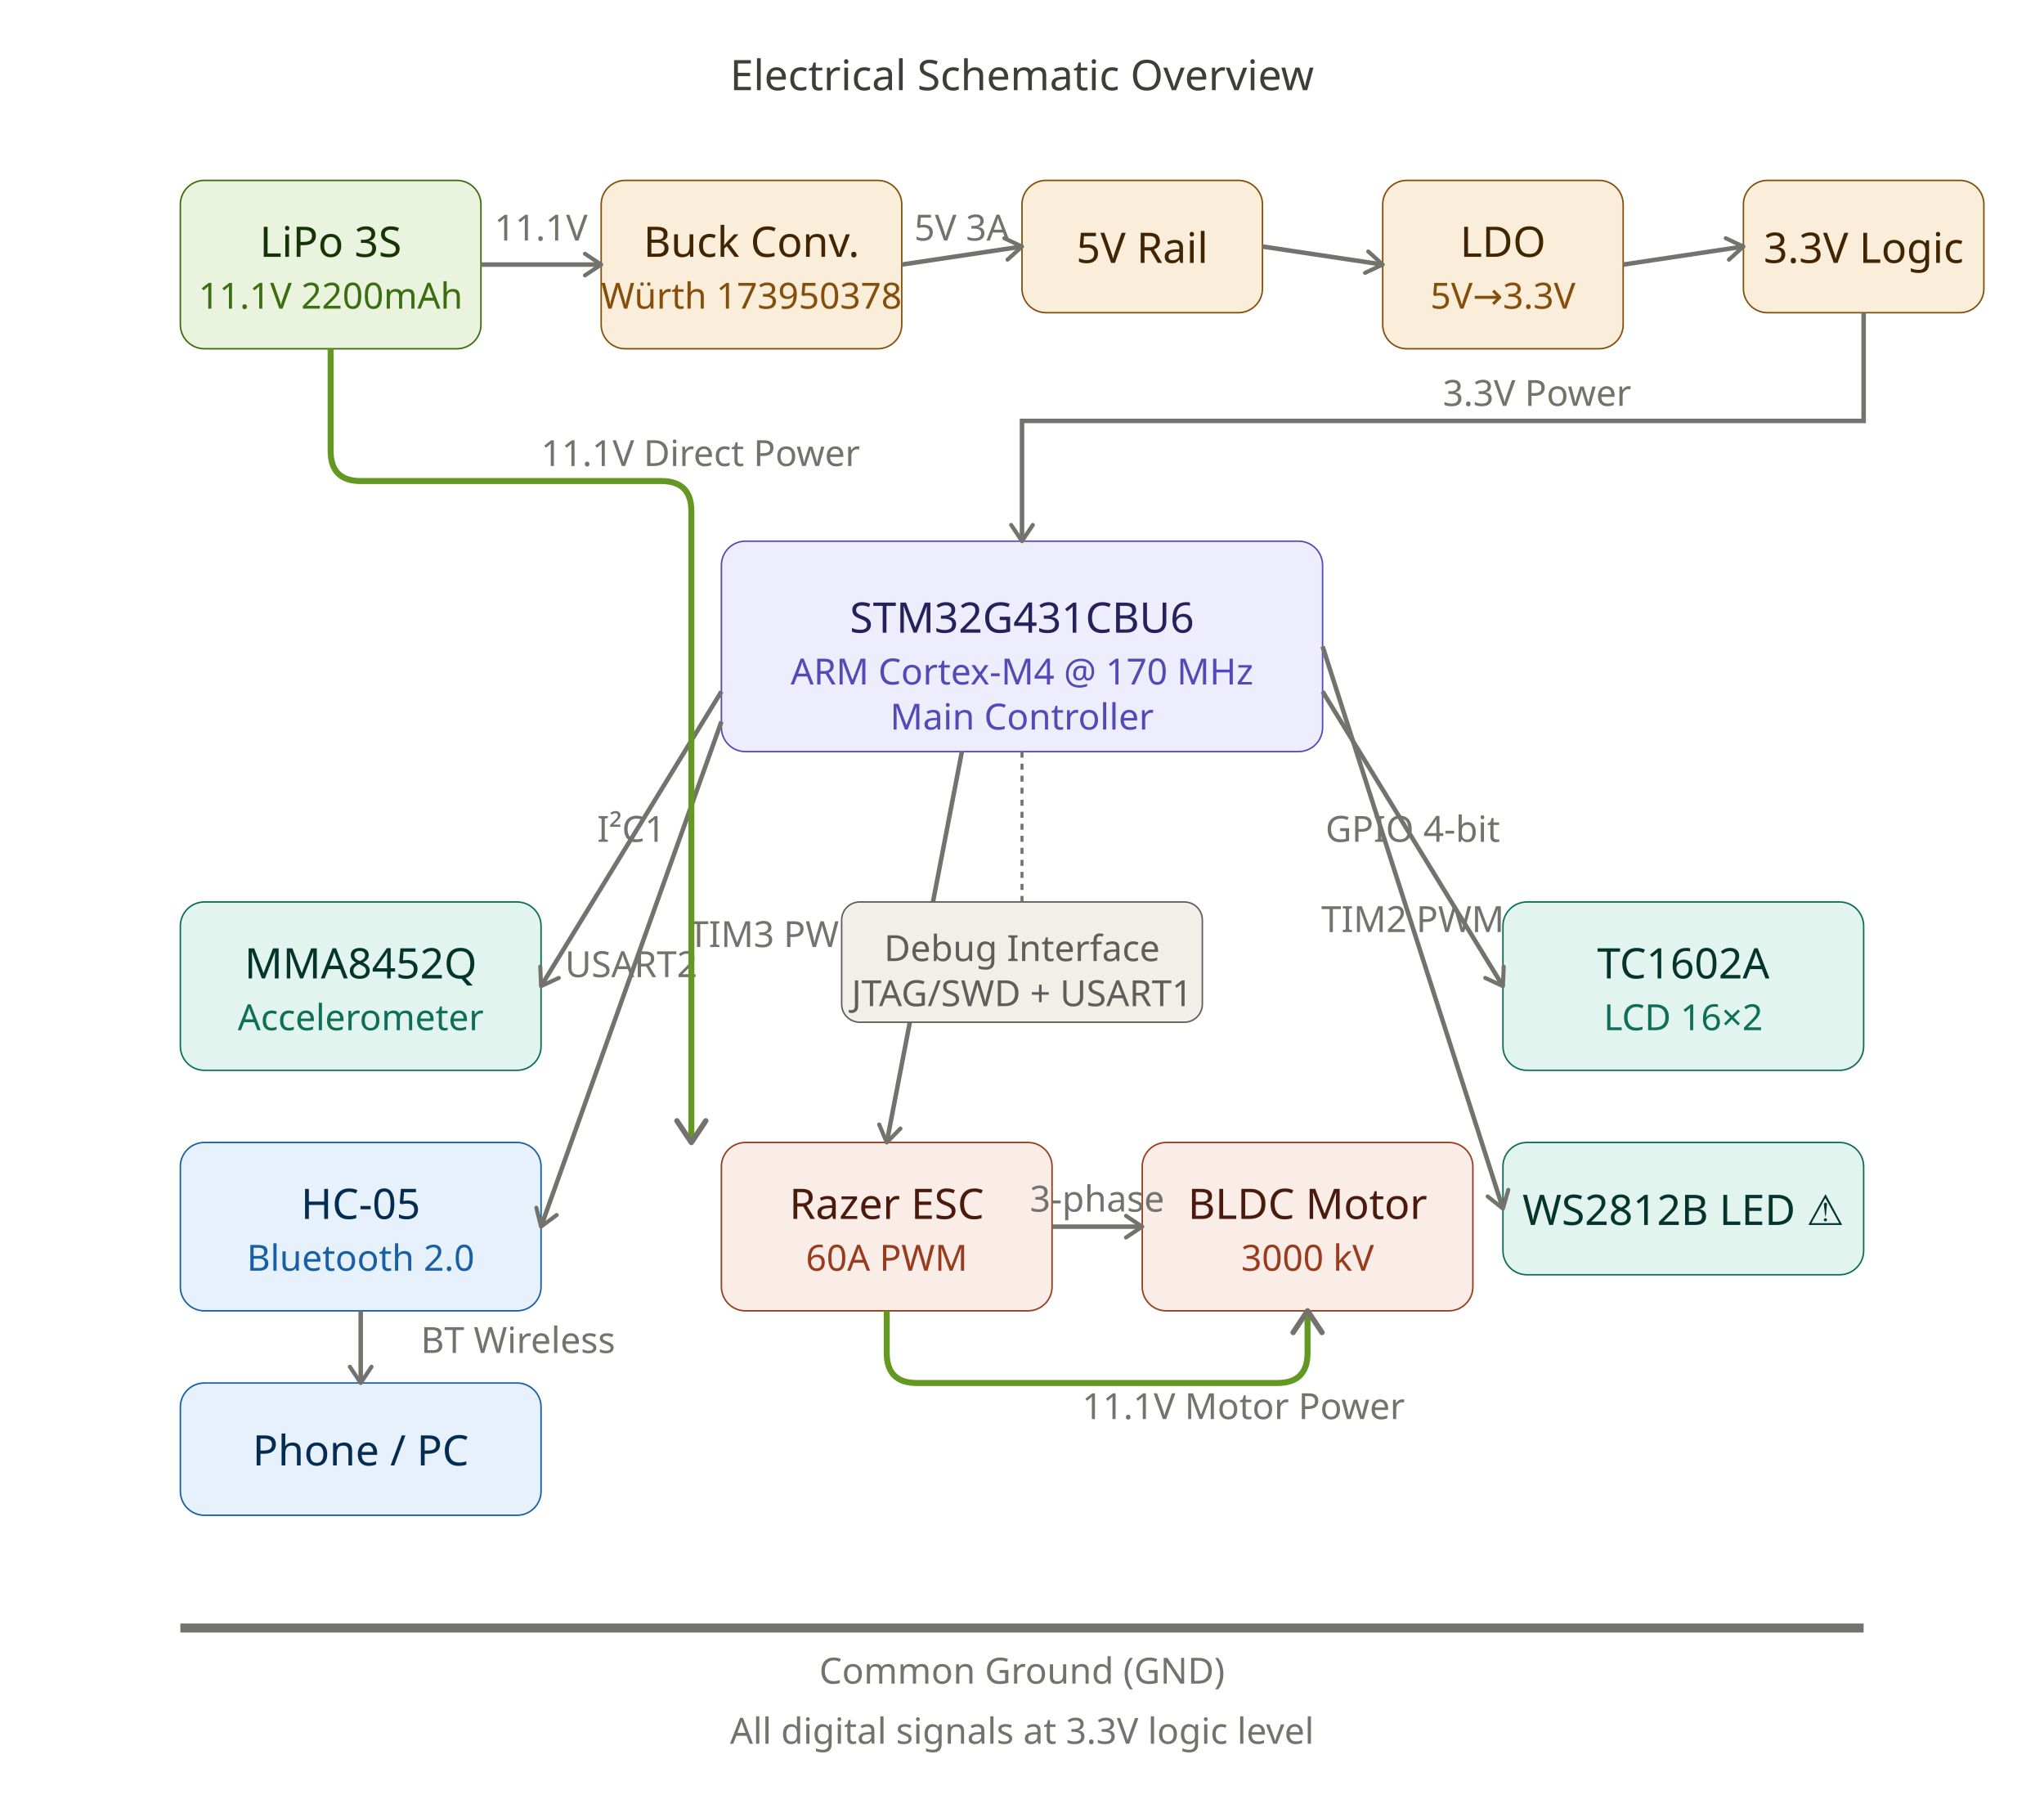
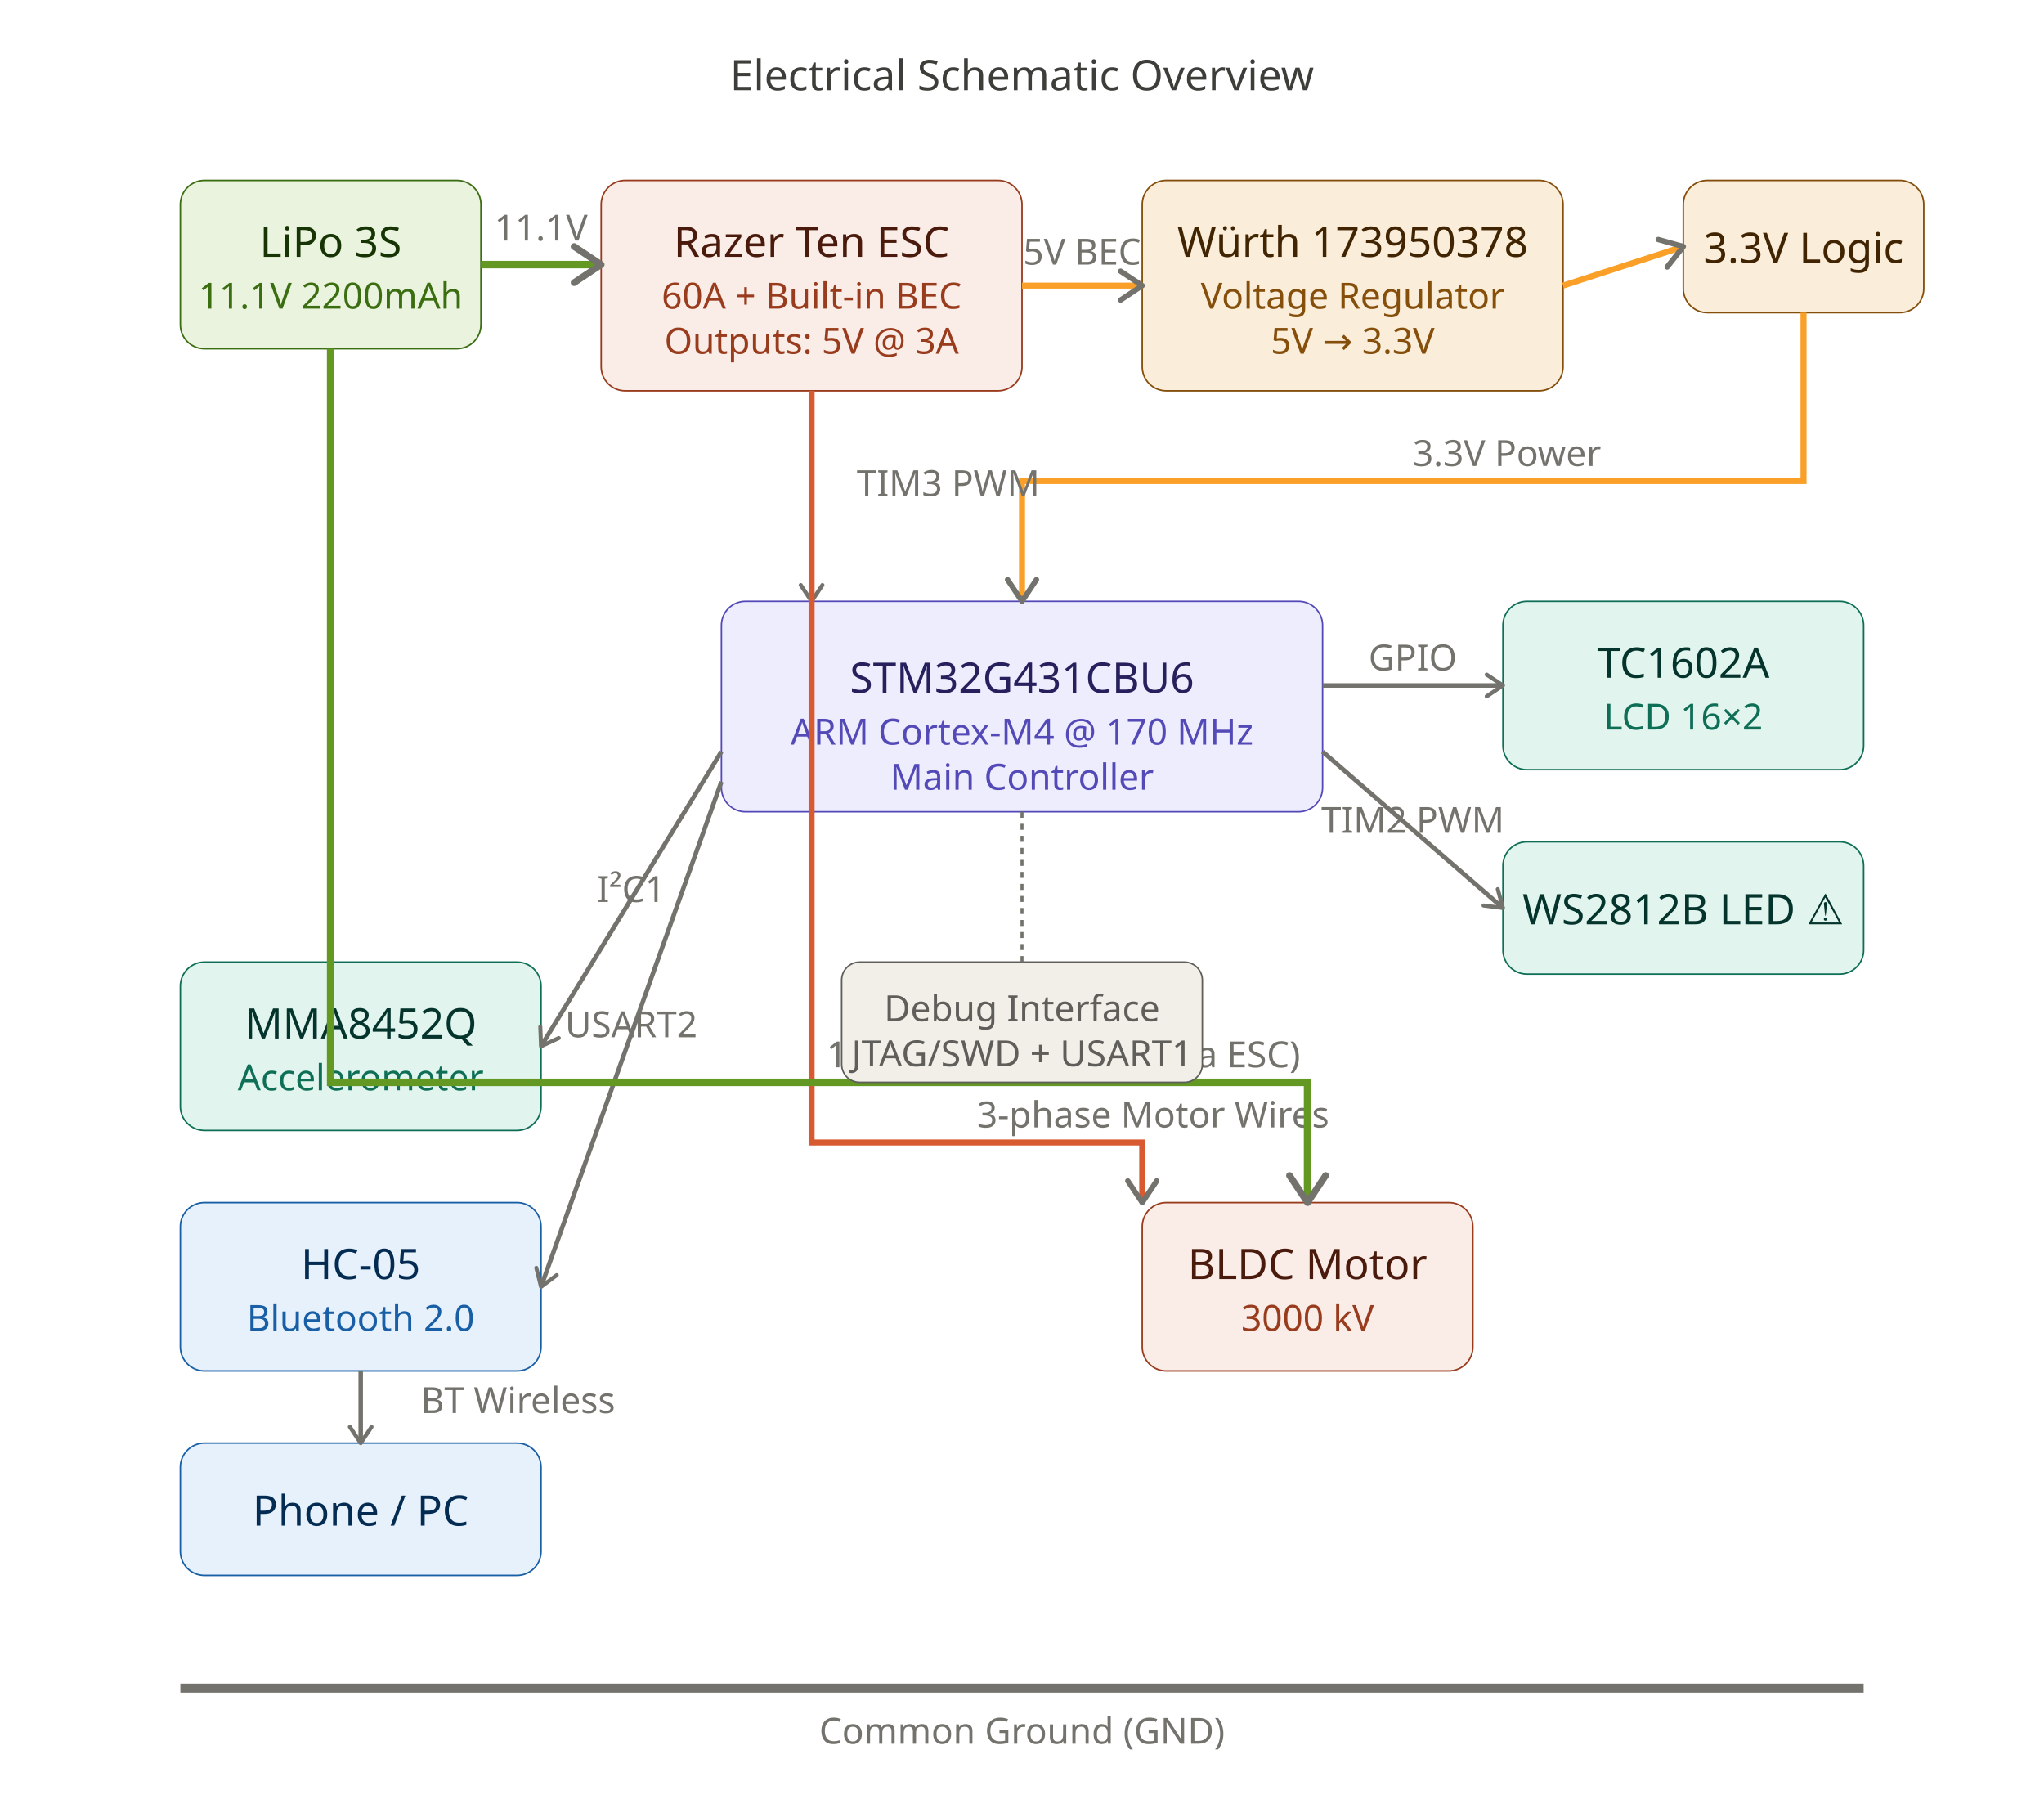
<svg xmlns="http://www.w3.org/2000/svg" width="100%" viewBox="0 0 680 600" role="img">
  <style>
  .t { font-family: sans-serif; font-size: 14px; fill: #3d3d3a; }
  .ts { font-family: sans-serif; font-size: 12px; fill: #73726c; }
  .th { font-family: sans-serif; font-size: 14px; font-weight: 500; fill: #3d3d3a; }
  .arr { stroke: #73726c; stroke-width: 1.5; fill: none; }
  .c-gray rect { fill: #F1EFE8; stroke: #5F5E5A; }
  .c-gray .th { fill: #444441; }
  .c-gray .ts { fill: #5F5E5A; }
  .c-purple rect { fill: #EEEDFE; stroke: #534AB7; }
  .c-purple .th { fill: #26215C; }
  .c-purple .ts { fill: #534AB7; }
  .c-teal rect { fill: #E1F5EE; stroke: #0F6E56; }
  .c-teal .th { fill: #04342C; }
  .c-teal .ts { fill: #0F6E56; }
  .c-blue rect { fill: #E6F1FB; stroke: #185FA5; }
  .c-blue .th { fill: #042C53; }
  .c-blue .ts { fill: #185FA5; }
  .c-coral rect { fill: #FAECE7; stroke: #993C1D; }
  .c-coral .th { fill: #4A1B0C; }
  .c-coral .ts { fill: #993C1D; }
  .c-green rect { fill: #EAF3DE; stroke: #3B6D11; }
  .c-green .th { fill: #173404; }
  .c-green .ts { fill: #3B6D11; }
  .c-amber rect { fill: #FAEEDA; stroke: #854F0B; }
  .c-amber .th { fill: #412402; }
  .c-amber .ts { fill: #854F0B; }
  @media (prefers-color-scheme: dark) {
    .t { fill: #c2c0b6; }
    .ts { fill: #9c9a92; }
    .th { fill: #e8e6dc; }
    .c-gray rect { fill: #444441; stroke: #D3D1C7; }
    .c-gray .th { fill: #F1EFE8; }
    .c-gray .ts { fill: #D3D1C7; }
    .c-purple rect { fill: #3C3489; stroke: #CECBF6; }
    .c-purple .th { fill: #EEEDFE; }
    .c-purple .ts { fill: #CECBF6; }
    .c-teal rect { fill: #085041; stroke: #9FE1CB; }
    .c-teal .th { fill: #E1F5EE; }
    .c-teal .ts { fill: #9FE1CB; }
    .c-blue rect { fill: #0C447C; stroke: #B5D4F4; }
    .c-blue .th { fill: #E6F1FB; }
    .c-blue .ts { fill: #B5D4F4; }
    .c-coral rect { fill: #712B13; stroke: #F5C4B3; }
    .c-coral .th { fill: #FAECE7; }
    .c-coral .ts { fill: #F5C4B3; }
    .c-green rect { fill: #27500A; stroke: #C0DD97; }
    .c-green .th { fill: #EAF3DE; }
    .c-green .ts { fill: #C0DD97; }
    .c-amber rect { fill: #633806; stroke: #FAC775; }
    .c-amber .th { fill: #FAEEDA; }
    .c-amber .ts { fill: #FAC775; }
  }
</style>
  <defs>
    <marker id="arrow" viewBox="0 0 10 10" refX="8" refY="5" markerWidth="6" markerHeight="6" orient="auto-start-reverse">
      <path d="M2 1L8 5L2 9" fill="none" stroke="#73726c" stroke-width="1.5" stroke-linecap="round" stroke-linejoin="round" />
    </marker>
  </defs>
  <text class="th" x="340" y="30" text-anchor="middle">Electrical Schematic Overview</text>
  <g class="c-green">
    <rect x="60" y="60" width="100" height="56" rx="8" stroke-width="0.5" />
    <text class="th" x="110" y="80" text-anchor="middle" dominant-baseline="central">LiPo 3S</text>
    <text class="ts" x="110" y="98" text-anchor="middle" dominant-baseline="central">11.1V 2200mAh</text>
  </g>
-   <g class="c-amber">
-     <rect x="200" y="60" width="100" height="56" rx="8" stroke-width="0.5" />
-     <text class="th" x="250" y="80" text-anchor="middle" dominant-baseline="central">Buck Conv.</text>
-     <text class="ts" x="250" y="98" text-anchor="middle" dominant-baseline="central">Würth 173950378</text>
+   <g class="c-coral">
+     <rect x="200" y="60" width="140" height="70" rx="8" stroke-width="0.5" />
+     <text class="th" x="270" y="80" text-anchor="middle" dominant-baseline="central">Razer Ten ESC</text>
+     <text class="ts" x="270" y="98" text-anchor="middle" dominant-baseline="central">60A + Built-in BEC</text>
+     <text class="ts" x="270" y="113" text-anchor="middle" dominant-baseline="central">Outputs: 5V @ 3A</text>
  </g>
-   <line x1="160" y1="88" x2="200" y2="88" class="arr" marker-end="url(#arrow)" />
+   <line x1="160" y1="88" x2="200" y2="88" stroke="#639922" stroke-width="2.5" marker-end="url(#arrow)" />
  <text class="ts" x="180" y="80" text-anchor="middle">11.1V</text>
  <g class="c-amber">
-     <rect x="340" y="60" width="80" height="44" rx="8" stroke-width="0.5" />
-     <text class="th" x="380" y="82" text-anchor="middle" dominant-baseline="central">5V Rail</text>
+     <rect x="380" y="60" width="140" height="70" rx="8" stroke-width="0.5" />
+     <text class="th" x="450" y="80" text-anchor="middle" dominant-baseline="central">Würth 173950378</text>
+     <text class="ts" x="450" y="98" text-anchor="middle" dominant-baseline="central">Voltage Regulator</text>
+     <text class="ts" x="450" y="113" text-anchor="middle" dominant-baseline="central">5V → 3.3V</text>
  </g>
-   <line x1="300" y1="88" x2="340" y2="82" class="arr" marker-end="url(#arrow)" />
-   <text class="ts" x="320" y="80" text-anchor="middle">5V 3A</text>
+   <line x1="340" y1="95" x2="380" y2="95" stroke="#FA9F27" stroke-width="2" marker-end="url(#arrow)" />
+   <text class="ts" x="360" y="88" text-anchor="middle">5V BEC</text>
  <g class="c-amber">
-     <rect x="460" y="60" width="80" height="56" rx="8" stroke-width="0.5" />
-     <text class="th" x="500" y="80" text-anchor="middle" dominant-baseline="central">LDO</text>
-     <text class="ts" x="500" y="98" text-anchor="middle" dominant-baseline="central">5V→3.3V</text>
+     <rect x="560" y="60" width="80" height="44" rx="8" stroke-width="0.5" />
+     <text class="th" x="600" y="82" text-anchor="middle" dominant-baseline="central">3.3V Logic</text>
  </g>
-   <line x1="420" y1="82" x2="460" y2="88" class="arr" marker-end="url(#arrow)" />
-   <g class="c-amber">
-     <rect x="580" y="60" width="80" height="44" rx="8" stroke-width="0.5" />
-     <text class="th" x="620" y="82" text-anchor="middle" dominant-baseline="central">3.3V Logic</text>
+   <line x1="520" y1="95" x2="560" y2="82" stroke="#FA9F27" stroke-width="2" marker-end="url(#arrow)" />
+   <g class="c-purple">
+     <rect x="240" y="200" width="200" height="70" rx="8" stroke-width="0.5" />
+     <text class="th" x="340" y="225" text-anchor="middle" dominant-baseline="central">STM32G431CBU6</text>
+     <text class="ts" x="340" y="243" text-anchor="middle" dominant-baseline="central">ARM Cortex-M4 @ 170 MHz</text>
+     <text class="ts" x="340" y="258" text-anchor="middle" dominant-baseline="central">Main Controller</text>
  </g>
-   <line x1="540" y1="88" x2="580" y2="82" class="arr" marker-end="url(#arrow)" />
-   <g class="c-purple">
-     <rect x="240" y="180" width="200" height="70" rx="8" stroke-width="0.5" />
-     <text class="th" x="340" y="205" text-anchor="middle" dominant-baseline="central">STM32G431CBU6</text>
-     <text class="ts" x="340" y="223" text-anchor="middle" dominant-baseline="central">ARM Cortex-M4 @ 170 MHz</text>
-     <text class="ts" x="340" y="238" text-anchor="middle" dominant-baseline="central">Main Controller</text>
+   <path d="M 600 104 L 600 160 L 340 160 L 340 200" fill="none" stroke="#FA9F27" stroke-width="2" marker-end="url(#arrow)" />
+   <text class="ts" x="470" y="155" font-size="11">3.3V Power</text>
+   <g class="c-teal">
+     <rect x="60" y="320" width="120" height="56" rx="8" stroke-width="0.5" />
+     <text class="th" x="120" y="340" text-anchor="middle" dominant-baseline="central">MMA8452Q</text>
+     <text class="ts" x="120" y="358" text-anchor="middle" dominant-baseline="central">Accelerometer</text>
  </g>
-   <path d="M 620 104 L 620 140 L 340 140 L 340 180" fill="none" stroke="#73726c" stroke-width="1.5" marker-end="url(#arrow)" />
-   <text class="ts" x="480" y="135" font-size="10">3.3V Power</text>
+   <line x1="240" y1="250" x2="180" y2="348" class="arr" marker-end="url(#arrow)" />
+   <text class="ts" x="210" y="300" text-anchor="middle" font-size="11">I²C1</text>
  <g class="c-teal">
-     <rect x="60" y="300" width="120" height="56" rx="8" stroke-width="0.5" />
-     <text class="th" x="120" y="320" text-anchor="middle" dominant-baseline="central">MMA8452Q</text>
-     <text class="ts" x="120" y="338" text-anchor="middle" dominant-baseline="central">Accelerometer</text>
+     <rect x="500" y="200" width="120" height="56" rx="8" stroke-width="0.5" />
+     <text class="th" x="560" y="220" text-anchor="middle" dominant-baseline="central">TC1602A</text>
+     <text class="ts" x="560" y="238" text-anchor="middle" dominant-baseline="central">LCD 16×2</text>
  </g>
-   <line x1="240" y1="230" x2="180" y2="328" class="arr" marker-end="url(#arrow)" />
-   <text class="ts" x="210" y="280" text-anchor="middle" font-size="11">I²C1</text>
+   <line x1="440" y1="228" x2="500" y2="228" class="arr" marker-end="url(#arrow)" />
+   <text class="ts" x="470" y="223" text-anchor="middle" font-size="11">GPIO</text>
  <g class="c-teal">
-     <rect x="500" y="300" width="120" height="56" rx="8" stroke-width="0.5" />
-     <text class="th" x="560" y="320" text-anchor="middle" dominant-baseline="central">TC1602A</text>
-     <text class="ts" x="560" y="338" text-anchor="middle" dominant-baseline="central">LCD 16×2</text>
+     <rect x="500" y="280" width="120" height="44" rx="8" stroke-width="0.5" />
+     <text class="th" x="560" y="302" text-anchor="middle" dominant-baseline="central">WS2812B LED ⚠️</text>
  </g>
-   <line x1="440" y1="230" x2="500" y2="328" class="arr" marker-end="url(#arrow)" />
-   <text class="ts" x="470" y="280" text-anchor="middle" font-size="11">GPIO 4-bit</text>
-   <g class="c-teal">
-     <rect x="500" y="380" width="120" height="44" rx="8" stroke-width="0.5" />
-     <text class="th" x="560" y="402" text-anchor="middle" dominant-baseline="central">WS2812B LED ⚠️</text>
+   <line x1="440" y1="250" x2="500" y2="302" class="arr" marker-end="url(#arrow)" />
+   <text class="ts" x="470" y="277" text-anchor="middle" font-size="11">TIM2 PWM</text>
+   <g class="c-blue">
+     <rect x="60" y="400" width="120" height="56" rx="8" stroke-width="0.5" />
+     <text class="th" x="120" y="420" text-anchor="middle" dominant-baseline="central">HC-05</text>
+     <text class="ts" x="120" y="438" text-anchor="middle" dominant-baseline="central">Bluetooth 2.0</text>
  </g>
-   <line x1="440" y1="215" x2="500" y2="402" class="arr" marker-end="url(#arrow)" />
-   <text class="ts" x="470" y="310" text-anchor="middle" font-size="11">TIM2 PWM</text>
+   <line x1="240" y1="260" x2="180" y2="428" class="arr" marker-end="url(#arrow)" />
+   <text class="ts" x="210" y="345" text-anchor="middle" font-size="11">USART2</text>
  <g class="c-blue">
-     <rect x="60" y="380" width="120" height="56" rx="8" stroke-width="0.5" />
-     <text class="th" x="120" y="400" text-anchor="middle" dominant-baseline="central">HC-05</text>
-     <text class="ts" x="120" y="418" text-anchor="middle" dominant-baseline="central">Bluetooth 2.0</text>
+     <rect x="60" y="480" width="120" height="44" rx="8" stroke-width="0.5" />
+     <text class="th" x="120" y="502" text-anchor="middle" dominant-baseline="central">Phone / PC</text>
  </g>
-   <line x1="240" y1="240" x2="180" y2="408" class="arr" marker-end="url(#arrow)" />
-   <text class="ts" x="210" y="325" text-anchor="middle" font-size="11">USART2</text>
-   <g class="c-blue">
-     <rect x="60" y="460" width="120" height="44" rx="8" stroke-width="0.5" />
-     <text class="th" x="120" y="482" text-anchor="middle" dominant-baseline="central">Phone / PC</text>
+   <line x1="120" y1="456" x2="120" y2="480" class="arr" marker-end="url(#arrow)" />
+   <text class="ts" x="140" y="470" font-size="10">BT Wireless</text>
+   <path d="M 270 130 L 270 200" fill="none" stroke="#73726c" stroke-width="1.5" marker-end="url(#arrow)" />
+   <text class="ts" x="285" y="165" font-size="11">TIM3 PWM</text>
+   <g class="c-coral">
+     <rect x="380" y="400" width="110" height="56" rx="8" stroke-width="0.5" />
+     <text class="th" x="435" y="420" text-anchor="middle" dominant-baseline="central">BLDC Motor</text>
+     <text class="ts" x="435" y="438" text-anchor="middle" dominant-baseline="central">3000 kV</text>
  </g>
-   <line x1="120" y1="436" x2="120" y2="460" class="arr" marker-end="url(#arrow)" />
-   <text class="ts" x="140" y="450" font-size="10">BT Wireless</text>
-   <g class="c-coral">
-     <rect x="240" y="380" width="110" height="56" rx="8" stroke-width="0.5" />
-     <text class="th" x="295" y="400" text-anchor="middle" dominant-baseline="central">Razer ESC</text>
-     <text class="ts" x="295" y="418" text-anchor="middle" dominant-baseline="central">60A PWM</text>
+   <path d="M 270 130 L 270 380 L 380 380 L 380 400" fill="none" stroke="#D85A30" stroke-width="2" marker-end="url(#arrow)" />
+   <text class="ts" x="325" y="375" font-size="11">3-phase Motor Wires</text>
+   <path d="M 110 116 L 110 360 L 435 360 L 435 400" fill="none" stroke="#639922" stroke-width="2.5" marker-end="url(#arrow)" />
+   <text class="ts" x="275" y="355" font-size="11">11.1V Motor Power (via ESC)</text>
+   <g class="c-gray">
+     <rect x="280" y="320" width="120" height="40" rx="6" stroke-width="0.5" />
+     <text class="ts" x="340" y="335" text-anchor="middle" dominant-baseline="central">Debug Interface</text>
+     <text class="ts" x="340" y="350" text-anchor="middle" dominant-baseline="central">JTAG/SWD + USART1</text>
  </g>
-   <line x1="320" y1="250" x2="295" y2="380" class="arr" marker-end="url(#arrow)" />
-   <text class="ts" x="290" y="315" text-anchor="end" font-size="11">TIM3 PWM</text>
-   <g class="c-coral">
-     <rect x="380" y="380" width="110" height="56" rx="8" stroke-width="0.5" />
-     <text class="th" x="435" y="400" text-anchor="middle" dominant-baseline="central">BLDC Motor</text>
-     <text class="ts" x="435" y="418" text-anchor="middle" dominant-baseline="central">3000 kV</text>
-   </g>
-   <line x1="350" y1="408" x2="380" y2="408" class="arr" marker-end="url(#arrow)" />
-   <text class="ts" x="365" y="403" text-anchor="middle" font-size="10">3-phase</text>
-   <path d="M 110 116 L 110 150 Q 110 160 120 160 L 220 160 Q 230 160 230 170 L 230 380" fill="none" stroke="#639922" stroke-width="2" marker-end="url(#arrow)" />
-   <text class="ts" x="180" y="155" font-size="11">11.1V Direct Power</text>
-   <path d="M 295 436 L 295 450 Q 295 460 305 460 L 425 460 Q 435 460 435 450 L 435 436" fill="none" stroke="#639922" stroke-width="2" marker-end="url(#arrow)" />
-   <text class="ts" x="360" y="472" font-size="10">11.1V Motor Power</text>
-   <g class="c-gray">
-     <rect x="280" y="300" width="120" height="40" rx="6" stroke-width="0.5" />
-     <text class="ts" x="340" y="315" text-anchor="middle" dominant-baseline="central">Debug Interface</text>
-     <text class="ts" x="340" y="330" text-anchor="middle" dominant-baseline="central">JTAG/SWD + USART1</text>
-   </g>
-   <line x1="340" y1="250" x2="340" y2="300" stroke="#73726c" stroke-width="1" stroke-dasharray="2 2" />
-   <rect x="60" y="540" width="560" height="3" fill="#73726c" />
-   <text class="ts" x="340" y="560" text-anchor="middle">Common Ground (GND)</text>
-   <text class="ts" x="340" y="580" text-anchor="middle" font-size="10">All digital signals at 3.3V logic level</text>
+   <line x1="340" y1="270" x2="340" y2="320" stroke="#73726c" stroke-width="1" stroke-dasharray="2 2" />
+   <rect x="60" y="560" width="560" height="3" fill="#73726c" />
+   <text class="ts" x="340" y="580" text-anchor="middle">Common Ground (GND)</text>
</svg>
